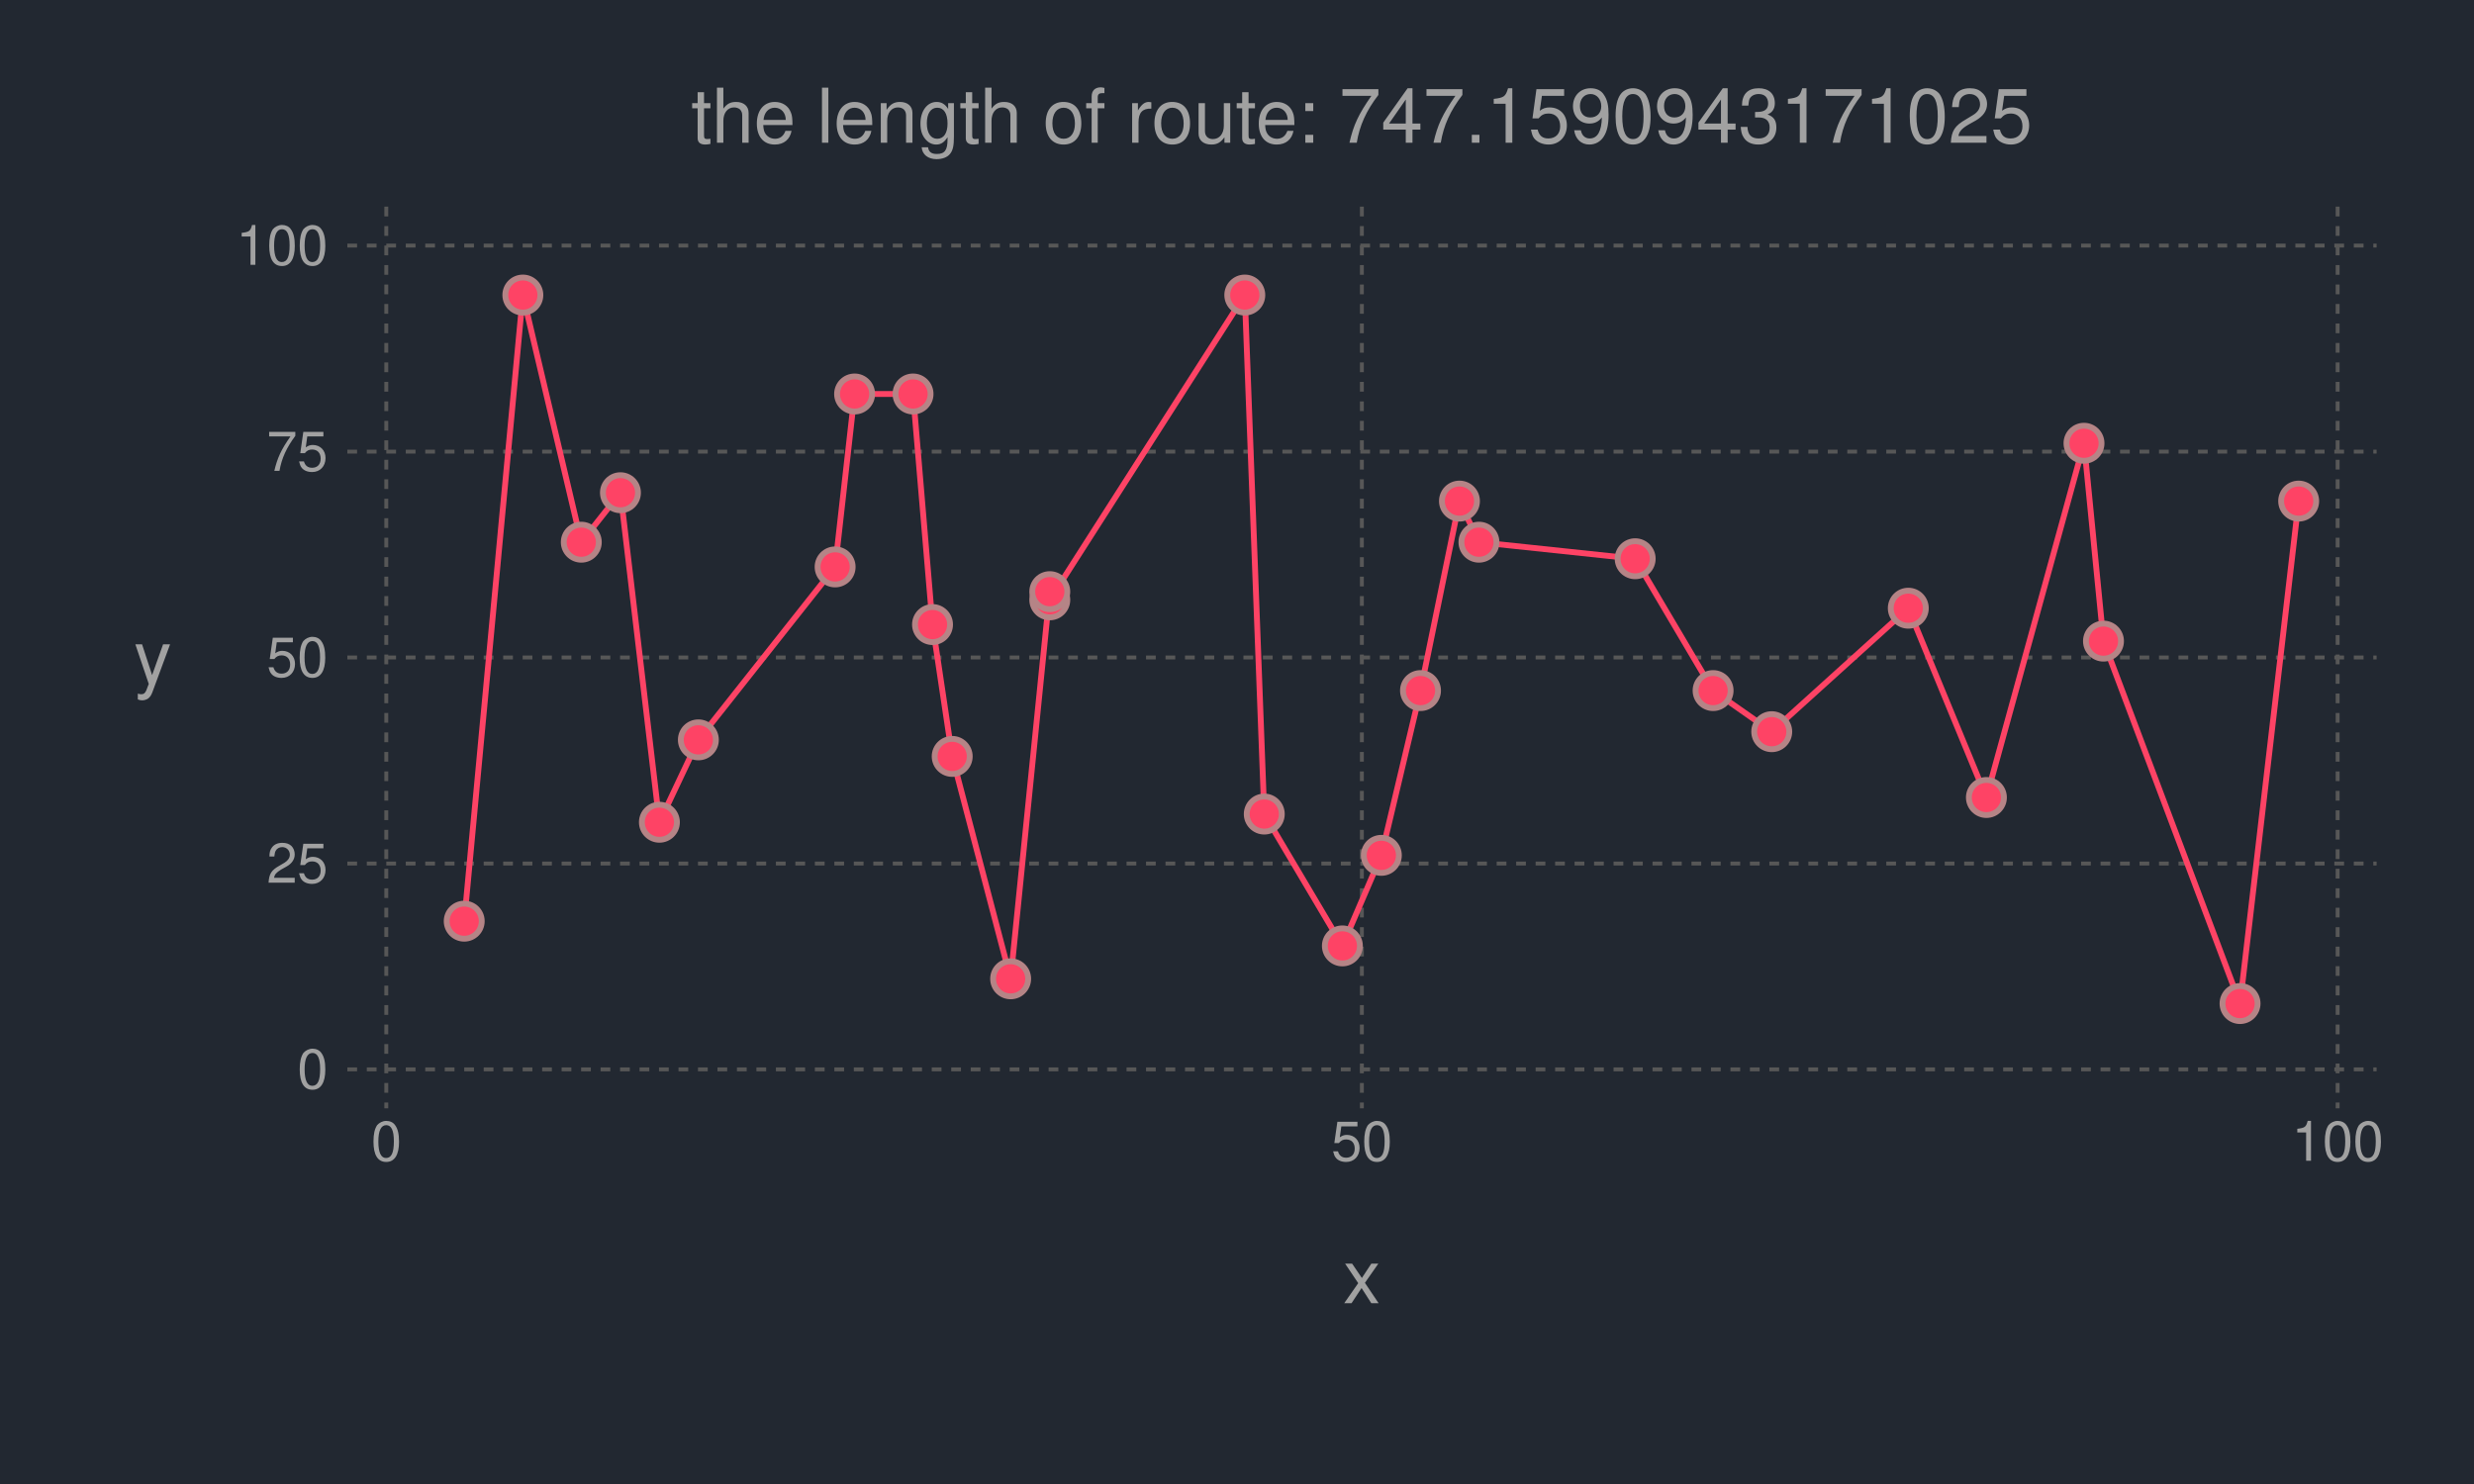
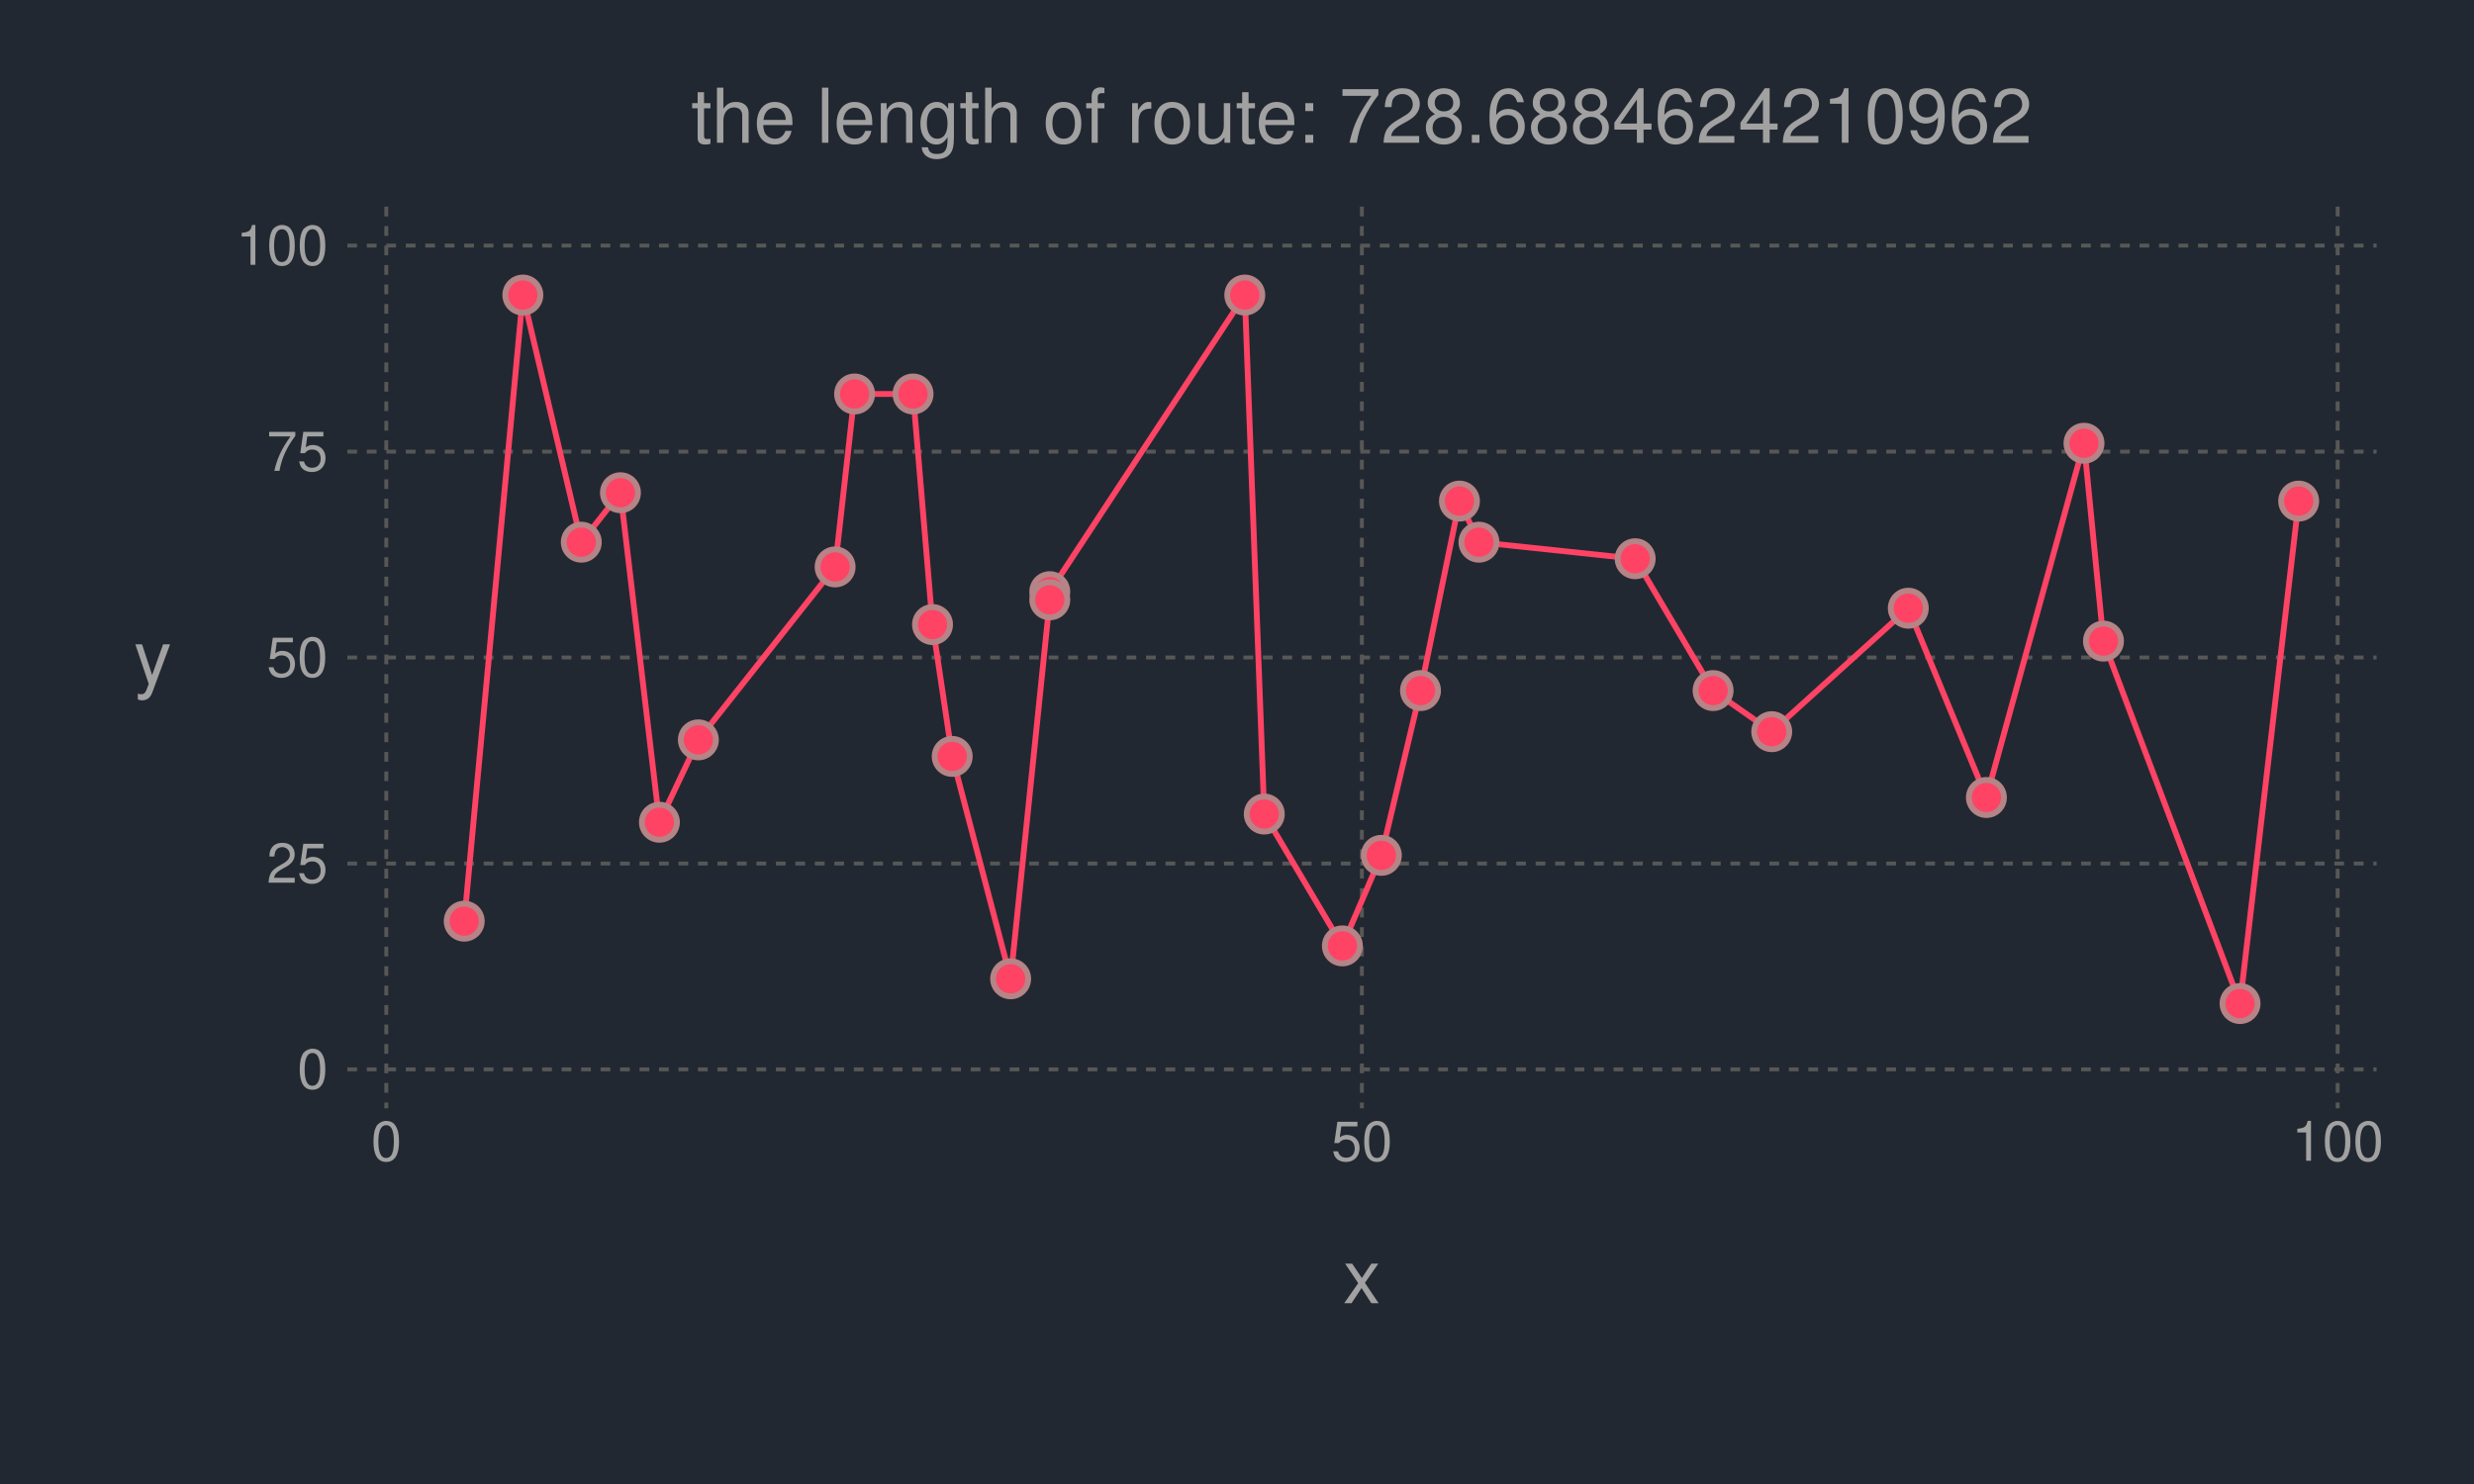
<svg xmlns="http://www.w3.org/2000/svg" xmlns:xlink="http://www.w3.org/1999/xlink" version="1.2" width="127mm" height="76.2mm" viewBox="0 0 127 76.2" stroke="none" fill="#000000" stroke-width="0.3" font-size="3.88">
-   <g stroke="#000000" stroke-opacity="0.000" fill="#222831" id="img-10f3add7-1">
+   <g stroke="#000000" stroke-opacity="0.000" fill="#222831" id="img-902aab6f-1">
    <rect x="0" y="0" width="127" height="76.2" />
  </g>
-   <g class="plotroot xscalable yscalable" id="img-10f3add7-2">
-     <g font-size="3.88" font-family="'PT Sans','Helvetica Neue','Helvetica',sans-serif" fill="#A1A1A1" stroke="#000000" stroke-opacity="0.000" id="img-10f3add7-3">
+   <g class="plotroot xscalable yscalable" id="img-902aab6f-2">
+     <g font-size="3.88" font-family="'PT Sans','Helvetica Neue','Helvetica',sans-serif" fill="#A1A1A1" stroke="#000000" stroke-opacity="0.000" id="img-902aab6f-3">
      <text x="69.91" y="64.59" text-anchor="middle" dy="0.6em">x</text>
    </g>
-     <g class="guide xlabels" font-size="2.82" font-family="'PT Sans Caption','Helvetica Neue','Helvetica',sans-serif" fill="#A1A1A1" id="img-10f3add7-4">
+     <g class="guide xlabels" font-size="2.82" font-family="'PT Sans Caption','Helvetica Neue','Helvetica',sans-serif" fill="#A1A1A1" id="img-902aab6f-4">
      <text x="19.83" y="57.91" text-anchor="middle" dy="0.6em">0</text>
      <text x="69.91" y="57.91" text-anchor="middle" dy="0.6em">50</text>
      <text x="120" y="57.91" text-anchor="middle" dy="0.6em">100</text>
    </g>
-     <g clip-path="url(#img-10f3add7-5)">
-       <g id="img-10f3add7-6">
-         <g pointer-events="visible" opacity="1" fill="#222831" stroke="#000000" stroke-opacity="0.000" class="guide background" id="img-10f3add7-7">
+     <g clip-path="url(#img-902aab6f-5)">
+       <g id="img-902aab6f-6">
+         <g pointer-events="visible" opacity="1" fill="#222831" stroke="#000000" stroke-opacity="0.000" class="guide background" id="img-902aab6f-7">
          <rect x="17.83" y="10.61" width="104.17" height="46.3" />
        </g>
-         <g class="guide ygridlines xfixed" stroke-dasharray="0.5,0.5" stroke-width="0.2" stroke="#575757" id="img-10f3add7-8">
+         <g class="guide ygridlines xfixed" stroke-dasharray="0.5,0.5" stroke-width="0.2" stroke="#575757" id="img-902aab6f-8">
          <path fill="none" d="M17.83,54.91 L 122 54.91" />
          <path fill="none" d="M17.83,44.34 L 122 44.34" />
          <path fill="none" d="M17.83,33.76 L 122 33.76" />
          <path fill="none" d="M17.83,23.19 L 122 23.19" />
          <path fill="none" d="M17.83,12.61 L 122 12.61" />
        </g>
-         <g class="guide xgridlines yfixed" stroke-dasharray="0.5,0.5" stroke-width="0.2" stroke="#575757" id="img-10f3add7-9">
+         <g class="guide xgridlines yfixed" stroke-dasharray="0.5,0.5" stroke-width="0.2" stroke="#575757" id="img-902aab6f-9">
          <path fill="none" d="M19.83,10.61 L 19.83 56.91" />
          <path fill="none" d="M69.91,10.61 L 69.91 56.91" />
          <path fill="none" d="M120,10.61 L 120 56.91" />
        </g>
-         <g class="plotpanel" id="img-10f3add7-10">
-           <g stroke-width="0.3" fill="#000000" fill-opacity="0.000" class="geometry" stroke-dasharray="none" stroke="#FE4365" id="img-10f3add7-11">
-             <path fill="none" d="M23.83,47.3 L 26.84 15.15 29.84 27.84 31.85 25.3 33.85 42.22 35.85 37.99 42.87 29.11 43.87 20.23 46.87 20.23 47.87 32.07 48.88 38.84 51.88 50.26 53.89 30.38 53.89 30.8 63.9 15.15 64.9 41.8 68.91 48.57 70.91 43.92 72.92 35.46 74.92 25.73 75.92 27.84 83.94 28.69 87.94 35.46 90.95 37.57 97.96 31.23 101.97 40.95 106.98 22.76 107.98 32.92 114.99 51.53 118 25.73" />
+         <g class="plotpanel" id="img-902aab6f-10">
+           <g stroke-width="0.3" fill="#000000" fill-opacity="0.000" class="geometry" stroke-dasharray="none" stroke="#FE4365" id="img-902aab6f-11">
+             <path fill="none" d="M23.83,47.3 L 26.84 15.15 29.84 27.84 31.85 25.3 33.85 42.22 35.85 37.99 42.87 29.11 43.87 20.23 46.87 20.23 47.87 32.07 48.88 38.84 51.88 50.26 53.89 30.8 53.89 30.38 63.9 15.15 64.9 41.8 68.91 48.57 70.91 43.92 72.92 35.46 74.92 25.73 75.92 27.84 83.94 28.69 87.94 35.46 90.95 37.57 97.96 31.23 101.97 40.95 106.98 22.76 107.98 32.92 114.99 51.53 118 25.73" />
          </g>
-           <g class="geometry" id="img-10f3add7-12">
-             <g stroke-width="0.3" id="img-10f3add7-13">
-               <g class="color_RGBA{Float32}(0.9960785f0,0.2627451f0,0.39607847f0,1.0f0)" stroke="#B58486" fill="#FE4365" id="img-10f3add7-14">
-                 <use xlink:href="#img-10f3add7-15" x="31.85" y="25.3" />
-               </g>
-               <g class="color_RGBA{Float32}(0.9960785f0,0.2627451f0,0.39607847f0,1.0f0)" stroke="#B58486" fill="#FE4365" id="img-10f3add7-16">
-                 <use xlink:href="#img-10f3add7-17" x="26.84" y="15.15" />
-               </g>
-               <g class="color_RGBA{Float32}(0.9960785f0,0.2627451f0,0.39607847f0,1.0f0)" stroke="#B58486" fill="#FE4365" id="img-10f3add7-18">
-                 <use xlink:href="#img-10f3add7-19" x="53.89" y="30.8" />
-               </g>
-               <g class="color_RGBA{Float32}(0.9960785f0,0.2627451f0,0.39607847f0,1.0f0)" stroke="#B58486" fill="#FE4365" id="img-10f3add7-20">
-                 <use xlink:href="#img-10f3add7-21" x="47.87" y="32.07" />
-               </g>
-               <g class="color_RGBA{Float32}(0.9960785f0,0.2627451f0,0.39607847f0,1.0f0)" stroke="#B58486" fill="#FE4365" id="img-10f3add7-22">
-                 <use xlink:href="#img-10f3add7-23" x="35.85" y="37.99" />
-               </g>
-               <g class="color_RGBA{Float32}(0.9960785f0,0.2627451f0,0.39607847f0,1.0f0)" stroke="#B58486" fill="#FE4365" id="img-10f3add7-24">
-                 <use xlink:href="#img-10f3add7-25" x="42.87" y="29.11" />
-               </g>
-               <g class="color_RGBA{Float32}(0.9960785f0,0.2627451f0,0.39607847f0,1.0f0)" stroke="#B58486" fill="#FE4365" id="img-10f3add7-26">
-                 <use xlink:href="#img-10f3add7-27" x="29.84" y="27.84" />
-               </g>
-               <g class="color_RGBA{Float32}(0.9960785f0,0.2627451f0,0.39607847f0,1.0f0)" stroke="#B58486" fill="#FE4365" id="img-10f3add7-28">
-                 <use xlink:href="#img-10f3add7-29" x="23.83" y="47.3" />
-               </g>
-               <g class="color_RGBA{Float32}(0.9960785f0,0.2627451f0,0.39607847f0,1.0f0)" stroke="#B58486" fill="#FE4365" id="img-10f3add7-30">
-                 <use xlink:href="#img-10f3add7-31" x="48.88" y="38.84" />
-               </g>
-               <g class="color_RGBA{Float32}(0.9960785f0,0.2627451f0,0.39607847f0,1.0f0)" stroke="#B58486" fill="#FE4365" id="img-10f3add7-32">
-                 <use xlink:href="#img-10f3add7-33" x="64.9" y="41.8" />
-               </g>
-               <g class="color_RGBA{Float32}(0.9960785f0,0.2627451f0,0.39607847f0,1.0f0)" stroke="#B58486" fill="#FE4365" id="img-10f3add7-34">
-                 <use xlink:href="#img-10f3add7-35" x="107.98" y="32.92" />
-               </g>
-               <g class="color_RGBA{Float32}(0.9960785f0,0.2627451f0,0.39607847f0,1.0f0)" stroke="#B58486" fill="#FE4365" id="img-10f3add7-36">
-                 <use xlink:href="#img-10f3add7-37" x="118" y="25.73" />
-               </g>
-               <g class="color_RGBA{Float32}(0.9960785f0,0.2627451f0,0.39607847f0,1.0f0)" stroke="#B58486" fill="#FE4365" id="img-10f3add7-38">
-                 <use xlink:href="#img-10f3add7-39" x="106.98" y="22.76" />
-               </g>
-               <g class="color_RGBA{Float32}(0.9960785f0,0.2627451f0,0.39607847f0,1.0f0)" stroke="#B58486" fill="#FE4365" id="img-10f3add7-40">
-                 <use xlink:href="#img-10f3add7-41" x="83.94" y="28.69" />
-               </g>
-               <g class="color_RGBA{Float32}(0.9960785f0,0.2627451f0,0.39607847f0,1.0f0)" stroke="#B58486" fill="#FE4365" id="img-10f3add7-42">
-                 <use xlink:href="#img-10f3add7-43" x="74.92" y="25.73" />
-               </g>
-               <g class="color_RGBA{Float32}(0.9960785f0,0.2627451f0,0.39607847f0,1.0f0)" stroke="#B58486" fill="#FE4365" id="img-10f3add7-44">
-                 <use xlink:href="#img-10f3add7-45" x="75.92" y="27.84" />
-               </g>
-               <g class="color_RGBA{Float32}(0.9960785f0,0.2627451f0,0.39607847f0,1.0f0)" stroke="#B58486" fill="#FE4365" id="img-10f3add7-46">
-                 <use xlink:href="#img-10f3add7-47" x="87.94" y="35.46" />
-               </g>
-               <g class="color_RGBA{Float32}(0.9960785f0,0.2627451f0,0.39607847f0,1.0f0)" stroke="#B58486" fill="#FE4365" id="img-10f3add7-48">
-                 <use xlink:href="#img-10f3add7-49" x="90.95" y="37.57" />
-               </g>
-               <g class="color_RGBA{Float32}(0.9960785f0,0.2627451f0,0.39607847f0,1.0f0)" stroke="#B58486" fill="#FE4365" id="img-10f3add7-50">
-                 <use xlink:href="#img-10f3add7-51" x="97.96" y="31.23" />
-               </g>
-               <g class="color_RGBA{Float32}(0.9960785f0,0.2627451f0,0.39607847f0,1.0f0)" stroke="#B58486" fill="#FE4365" id="img-10f3add7-52">
-                 <use xlink:href="#img-10f3add7-53" x="101.97" y="40.95" />
-               </g>
-               <g class="color_RGBA{Float32}(0.9960785f0,0.2627451f0,0.39607847f0,1.0f0)" stroke="#B58486" fill="#FE4365" id="img-10f3add7-54">
-                 <use xlink:href="#img-10f3add7-55" x="114.99" y="51.53" />
-               </g>
-               <g class="color_RGBA{Float32}(0.9960785f0,0.2627451f0,0.39607847f0,1.0f0)" stroke="#B58486" fill="#FE4365" id="img-10f3add7-56">
-                 <use xlink:href="#img-10f3add7-57" x="70.91" y="43.92" />
-               </g>
-               <g class="color_RGBA{Float32}(0.9960785f0,0.2627451f0,0.39607847f0,1.0f0)" stroke="#B58486" fill="#FE4365" id="img-10f3add7-58">
-                 <use xlink:href="#img-10f3add7-59" x="68.91" y="48.57" />
-               </g>
-               <g class="color_RGBA{Float32}(0.9960785f0,0.2627451f0,0.39607847f0,1.0f0)" stroke="#B58486" fill="#FE4365" id="img-10f3add7-60">
-                 <use xlink:href="#img-10f3add7-61" x="43.87" y="20.23" />
-               </g>
-               <g class="color_RGBA{Float32}(0.9960785f0,0.2627451f0,0.39607847f0,1.0f0)" stroke="#B58486" fill="#FE4365" id="img-10f3add7-62">
-                 <use xlink:href="#img-10f3add7-63" x="63.9" y="15.15" />
-               </g>
-               <g class="color_RGBA{Float32}(0.9960785f0,0.2627451f0,0.39607847f0,1.0f0)" stroke="#B58486" fill="#FE4365" id="img-10f3add7-64">
-                 <use xlink:href="#img-10f3add7-65" x="46.87" y="20.23" />
-               </g>
-               <g class="color_RGBA{Float32}(0.9960785f0,0.2627451f0,0.39607847f0,1.0f0)" stroke="#B58486" fill="#FE4365" id="img-10f3add7-66">
-                 <use xlink:href="#img-10f3add7-67" x="53.89" y="30.38" />
-               </g>
-               <g class="color_RGBA{Float32}(0.9960785f0,0.2627451f0,0.39607847f0,1.0f0)" stroke="#B58486" fill="#FE4365" id="img-10f3add7-68">
-                 <use xlink:href="#img-10f3add7-69" x="33.85" y="42.22" />
-               </g>
-               <g class="color_RGBA{Float32}(0.9960785f0,0.2627451f0,0.39607847f0,1.0f0)" stroke="#B58486" fill="#FE4365" id="img-10f3add7-70">
-                 <use xlink:href="#img-10f3add7-71" x="51.88" y="50.26" />
-               </g>
-               <g class="color_RGBA{Float32}(0.9960785f0,0.2627451f0,0.39607847f0,1.0f0)" stroke="#B58486" fill="#FE4365" id="img-10f3add7-72">
-                 <use xlink:href="#img-10f3add7-73" x="72.92" y="35.46" />
+           <g class="geometry" id="img-902aab6f-12">
+             <g stroke-width="0.3" id="img-902aab6f-13">
+               <g class="color_RGBA{Float32}(0.9960785f0,0.2627451f0,0.39607847f0,1.0f0)" stroke="#B58486" fill="#FE4365" id="img-902aab6f-14">
+                 <use xlink:href="#img-902aab6f-15" x="33.85" y="42.22" />
+               </g>
+               <g class="color_RGBA{Float32}(0.9960785f0,0.2627451f0,0.39607847f0,1.0f0)" stroke="#B58486" fill="#FE4365" id="img-902aab6f-16">
+                 <use xlink:href="#img-902aab6f-17" x="23.83" y="47.3" />
+               </g>
+               <g class="color_RGBA{Float32}(0.9960785f0,0.2627451f0,0.39607847f0,1.0f0)" stroke="#B58486" fill="#FE4365" id="img-902aab6f-18">
+                 <use xlink:href="#img-902aab6f-19" x="70.91" y="43.92" />
+               </g>
+               <g class="color_RGBA{Float32}(0.9960785f0,0.2627451f0,0.39607847f0,1.0f0)" stroke="#B58486" fill="#FE4365" id="img-902aab6f-20">
+                 <use xlink:href="#img-902aab6f-21" x="101.97" y="40.95" />
+               </g>
+               <g class="color_RGBA{Float32}(0.9960785f0,0.2627451f0,0.39607847f0,1.0f0)" stroke="#B58486" fill="#FE4365" id="img-902aab6f-22">
+                 <use xlink:href="#img-902aab6f-23" x="114.99" y="51.53" />
+               </g>
+               <g class="color_RGBA{Float32}(0.9960785f0,0.2627451f0,0.39607847f0,1.0f0)" stroke="#B58486" fill="#FE4365" id="img-902aab6f-24">
+                 <use xlink:href="#img-902aab6f-25" x="107.98" y="32.92" />
+               </g>
+               <g class="color_RGBA{Float32}(0.9960785f0,0.2627451f0,0.39607847f0,1.0f0)" stroke="#B58486" fill="#FE4365" id="img-902aab6f-26">
+                 <use xlink:href="#img-902aab6f-27" x="118" y="25.73" />
+               </g>
+               <g class="color_RGBA{Float32}(0.9960785f0,0.2627451f0,0.39607847f0,1.0f0)" stroke="#B58486" fill="#FE4365" id="img-902aab6f-28">
+                 <use xlink:href="#img-902aab6f-29" x="106.98" y="22.76" />
+               </g>
+               <g class="color_RGBA{Float32}(0.9960785f0,0.2627451f0,0.39607847f0,1.0f0)" stroke="#B58486" fill="#FE4365" id="img-902aab6f-30">
+                 <use xlink:href="#img-902aab6f-31" x="63.9" y="15.15" />
+               </g>
+               <g class="color_RGBA{Float32}(0.9960785f0,0.2627451f0,0.39607847f0,1.0f0)" stroke="#B58486" fill="#FE4365" id="img-902aab6f-32">
+                 <use xlink:href="#img-902aab6f-33" x="72.92" y="35.46" />
+               </g>
+               <g class="color_RGBA{Float32}(0.9960785f0,0.2627451f0,0.39607847f0,1.0f0)" stroke="#B58486" fill="#FE4365" id="img-902aab6f-34">
+                 <use xlink:href="#img-902aab6f-35" x="97.96" y="31.23" />
+               </g>
+               <g class="color_RGBA{Float32}(0.9960785f0,0.2627451f0,0.39607847f0,1.0f0)" stroke="#B58486" fill="#FE4365" id="img-902aab6f-36">
+                 <use xlink:href="#img-902aab6f-37" x="87.94" y="35.46" />
+               </g>
+               <g class="color_RGBA{Float32}(0.9960785f0,0.2627451f0,0.39607847f0,1.0f0)" stroke="#B58486" fill="#FE4365" id="img-902aab6f-38">
+                 <use xlink:href="#img-902aab6f-39" x="90.95" y="37.57" />
+               </g>
+               <g class="color_RGBA{Float32}(0.9960785f0,0.2627451f0,0.39607847f0,1.0f0)" stroke="#B58486" fill="#FE4365" id="img-902aab6f-40">
+                 <use xlink:href="#img-902aab6f-41" x="68.91" y="48.57" />
+               </g>
+               <g class="color_RGBA{Float32}(0.9960785f0,0.2627451f0,0.39607847f0,1.0f0)" stroke="#B58486" fill="#FE4365" id="img-902aab6f-42">
+                 <use xlink:href="#img-902aab6f-43" x="51.88" y="50.26" />
+               </g>
+               <g class="color_RGBA{Float32}(0.9960785f0,0.2627451f0,0.39607847f0,1.0f0)" stroke="#B58486" fill="#FE4365" id="img-902aab6f-44">
+                 <use xlink:href="#img-902aab6f-45" x="53.89" y="30.38" />
+               </g>
+               <g class="color_RGBA{Float32}(0.9960785f0,0.2627451f0,0.39607847f0,1.0f0)" stroke="#B58486" fill="#FE4365" id="img-902aab6f-46">
+                 <use xlink:href="#img-902aab6f-47" x="29.84" y="27.84" />
+               </g>
+               <g class="color_RGBA{Float32}(0.9960785f0,0.2627451f0,0.39607847f0,1.0f0)" stroke="#B58486" fill="#FE4365" id="img-902aab6f-48">
+                 <use xlink:href="#img-902aab6f-49" x="42.87" y="29.11" />
+               </g>
+               <g class="color_RGBA{Float32}(0.9960785f0,0.2627451f0,0.39607847f0,1.0f0)" stroke="#B58486" fill="#FE4365" id="img-902aab6f-50">
+                 <use xlink:href="#img-902aab6f-51" x="83.94" y="28.69" />
+               </g>
+               <g class="color_RGBA{Float32}(0.9960785f0,0.2627451f0,0.39607847f0,1.0f0)" stroke="#B58486" fill="#FE4365" id="img-902aab6f-52">
+                 <use xlink:href="#img-902aab6f-53" x="75.92" y="27.84" />
+               </g>
+               <g class="color_RGBA{Float32}(0.9960785f0,0.2627451f0,0.39607847f0,1.0f0)" stroke="#B58486" fill="#FE4365" id="img-902aab6f-54">
+                 <use xlink:href="#img-902aab6f-55" x="74.92" y="25.73" />
+               </g>
+               <g class="color_RGBA{Float32}(0.9960785f0,0.2627451f0,0.39607847f0,1.0f0)" stroke="#B58486" fill="#FE4365" id="img-902aab6f-56">
+                 <use xlink:href="#img-902aab6f-57" x="48.88" y="38.84" />
+               </g>
+               <g class="color_RGBA{Float32}(0.9960785f0,0.2627451f0,0.39607847f0,1.0f0)" stroke="#B58486" fill="#FE4365" id="img-902aab6f-58">
+                 <use xlink:href="#img-902aab6f-59" x="64.9" y="41.8" />
+               </g>
+               <g class="color_RGBA{Float32}(0.9960785f0,0.2627451f0,0.39607847f0,1.0f0)" stroke="#B58486" fill="#FE4365" id="img-902aab6f-60">
+                 <use xlink:href="#img-902aab6f-61" x="35.85" y="37.99" />
+               </g>
+               <g class="color_RGBA{Float32}(0.9960785f0,0.2627451f0,0.39607847f0,1.0f0)" stroke="#B58486" fill="#FE4365" id="img-902aab6f-62">
+                 <use xlink:href="#img-902aab6f-63" x="53.89" y="30.8" />
+               </g>
+               <g class="color_RGBA{Float32}(0.9960785f0,0.2627451f0,0.39607847f0,1.0f0)" stroke="#B58486" fill="#FE4365" id="img-902aab6f-64">
+                 <use xlink:href="#img-902aab6f-65" x="47.87" y="32.07" />
+               </g>
+               <g class="color_RGBA{Float32}(0.9960785f0,0.2627451f0,0.39607847f0,1.0f0)" stroke="#B58486" fill="#FE4365" id="img-902aab6f-66">
+                 <use xlink:href="#img-902aab6f-67" x="43.87" y="20.23" />
+               </g>
+               <g class="color_RGBA{Float32}(0.9960785f0,0.2627451f0,0.39607847f0,1.0f0)" stroke="#B58486" fill="#FE4365" id="img-902aab6f-68">
+                 <use xlink:href="#img-902aab6f-69" x="46.87" y="20.23" />
+               </g>
+               <g class="color_RGBA{Float32}(0.9960785f0,0.2627451f0,0.39607847f0,1.0f0)" stroke="#B58486" fill="#FE4365" id="img-902aab6f-70">
+                 <use xlink:href="#img-902aab6f-71" x="31.85" y="25.3" />
+               </g>
+               <g class="color_RGBA{Float32}(0.9960785f0,0.2627451f0,0.39607847f0,1.0f0)" stroke="#B58486" fill="#FE4365" id="img-902aab6f-72">
+                 <use xlink:href="#img-902aab6f-73" x="26.84" y="15.15" />
              </g>
            </g>
          </g>
        </g>
      </g>
    </g>
-     <g class="guide ylabels" font-size="2.82" font-family="'PT Sans Caption','Helvetica Neue','Helvetica',sans-serif" fill="#A1A1A1" id="img-10f3add7-74">
+     <g class="guide ylabels" font-size="2.82" font-family="'PT Sans Caption','Helvetica Neue','Helvetica',sans-serif" fill="#A1A1A1" id="img-902aab6f-74">
      <text x="16.83" y="54.91" text-anchor="end" dy="0.35em">0</text>
      <text x="16.83" y="44.34" text-anchor="end" dy="0.35em">25</text>
      <text x="16.83" y="33.76" text-anchor="end" dy="0.35em">50</text>
      <text x="16.83" y="23.19" text-anchor="end" dy="0.35em">75</text>
      <text x="16.83" y="12.61" text-anchor="end" dy="0.35em">100</text>
    </g>
-     <g font-size="3.88" font-family="'PT Sans','Helvetica Neue','Helvetica',sans-serif" fill="#A1A1A1" stroke="#000000" stroke-opacity="0.000" id="img-10f3add7-75">
+     <g font-size="3.88" font-family="'PT Sans','Helvetica Neue','Helvetica',sans-serif" fill="#A1A1A1" stroke="#000000" stroke-opacity="0.000" id="img-902aab6f-75">
      <text x="8.81" y="33.76" text-anchor="end" dy="0.35em">y</text>
    </g>
-     <g font-size="3.88" font-family="'PT Sans','Helvetica Neue','Helvetica',sans-serif" fill="#A1A1A1" stroke="#000000" stroke-opacity="0.000" id="img-10f3add7-76">
-       <text x="69.91" y="5" text-anchor="middle" dy="0.6em">the length of route: 747.1590943171025</text>
+     <g font-size="3.88" font-family="'PT Sans','Helvetica Neue','Helvetica',sans-serif" fill="#A1A1A1" stroke="#000000" stroke-opacity="0.000" id="img-902aab6f-76">
+       <text x="69.91" y="5" text-anchor="middle" dy="0.6em">the length of route: 728.6884624210962</text>
    </g>
  </g>
  <defs>
-     <clipPath id="img-10f3add7-5">
+     <clipPath id="img-902aab6f-5">
      <path d="M17.83,10.61 L 122 10.61 122 56.91 17.83 56.91" />
    </clipPath>
-     <g id="img-10f3add7-15">
-       <circle cx="0" cy="0" r="0.9" />
-     </g>
-     <g id="img-10f3add7-17">
-       <circle cx="0" cy="0" r="0.9" />
-     </g>
-     <g id="img-10f3add7-19">
-       <circle cx="0" cy="0" r="0.9" />
-     </g>
-     <g id="img-10f3add7-21">
-       <circle cx="0" cy="0" r="0.9" />
-     </g>
-     <g id="img-10f3add7-23">
-       <circle cx="0" cy="0" r="0.9" />
-     </g>
-     <g id="img-10f3add7-25">
-       <circle cx="0" cy="0" r="0.9" />
-     </g>
-     <g id="img-10f3add7-27">
-       <circle cx="0" cy="0" r="0.9" />
-     </g>
-     <g id="img-10f3add7-29">
-       <circle cx="0" cy="0" r="0.9" />
-     </g>
-     <g id="img-10f3add7-31">
-       <circle cx="0" cy="0" r="0.9" />
-     </g>
-     <g id="img-10f3add7-33">
-       <circle cx="0" cy="0" r="0.9" />
-     </g>
-     <g id="img-10f3add7-35">
-       <circle cx="0" cy="0" r="0.9" />
-     </g>
-     <g id="img-10f3add7-37">
-       <circle cx="0" cy="0" r="0.9" />
-     </g>
-     <g id="img-10f3add7-39">
-       <circle cx="0" cy="0" r="0.9" />
-     </g>
-     <g id="img-10f3add7-41">
-       <circle cx="0" cy="0" r="0.9" />
-     </g>
-     <g id="img-10f3add7-43">
-       <circle cx="0" cy="0" r="0.9" />
-     </g>
-     <g id="img-10f3add7-45">
-       <circle cx="0" cy="0" r="0.9" />
-     </g>
-     <g id="img-10f3add7-47">
-       <circle cx="0" cy="0" r="0.9" />
-     </g>
-     <g id="img-10f3add7-49">
-       <circle cx="0" cy="0" r="0.9" />
-     </g>
-     <g id="img-10f3add7-51">
-       <circle cx="0" cy="0" r="0.9" />
-     </g>
-     <g id="img-10f3add7-53">
-       <circle cx="0" cy="0" r="0.9" />
-     </g>
-     <g id="img-10f3add7-55">
-       <circle cx="0" cy="0" r="0.9" />
-     </g>
-     <g id="img-10f3add7-57">
-       <circle cx="0" cy="0" r="0.9" />
-     </g>
-     <g id="img-10f3add7-59">
-       <circle cx="0" cy="0" r="0.9" />
-     </g>
-     <g id="img-10f3add7-61">
-       <circle cx="0" cy="0" r="0.9" />
-     </g>
-     <g id="img-10f3add7-63">
-       <circle cx="0" cy="0" r="0.9" />
-     </g>
-     <g id="img-10f3add7-65">
-       <circle cx="0" cy="0" r="0.9" />
-     </g>
-     <g id="img-10f3add7-67">
-       <circle cx="0" cy="0" r="0.9" />
-     </g>
-     <g id="img-10f3add7-69">
-       <circle cx="0" cy="0" r="0.9" />
-     </g>
-     <g id="img-10f3add7-71">
-       <circle cx="0" cy="0" r="0.9" />
-     </g>
-     <g id="img-10f3add7-73">
+     <g id="img-902aab6f-15">
+       <circle cx="0" cy="0" r="0.9" />
+     </g>
+     <g id="img-902aab6f-17">
+       <circle cx="0" cy="0" r="0.9" />
+     </g>
+     <g id="img-902aab6f-19">
+       <circle cx="0" cy="0" r="0.9" />
+     </g>
+     <g id="img-902aab6f-21">
+       <circle cx="0" cy="0" r="0.9" />
+     </g>
+     <g id="img-902aab6f-23">
+       <circle cx="0" cy="0" r="0.9" />
+     </g>
+     <g id="img-902aab6f-25">
+       <circle cx="0" cy="0" r="0.9" />
+     </g>
+     <g id="img-902aab6f-27">
+       <circle cx="0" cy="0" r="0.9" />
+     </g>
+     <g id="img-902aab6f-29">
+       <circle cx="0" cy="0" r="0.9" />
+     </g>
+     <g id="img-902aab6f-31">
+       <circle cx="0" cy="0" r="0.9" />
+     </g>
+     <g id="img-902aab6f-33">
+       <circle cx="0" cy="0" r="0.9" />
+     </g>
+     <g id="img-902aab6f-35">
+       <circle cx="0" cy="0" r="0.9" />
+     </g>
+     <g id="img-902aab6f-37">
+       <circle cx="0" cy="0" r="0.9" />
+     </g>
+     <g id="img-902aab6f-39">
+       <circle cx="0" cy="0" r="0.9" />
+     </g>
+     <g id="img-902aab6f-41">
+       <circle cx="0" cy="0" r="0.9" />
+     </g>
+     <g id="img-902aab6f-43">
+       <circle cx="0" cy="0" r="0.9" />
+     </g>
+     <g id="img-902aab6f-45">
+       <circle cx="0" cy="0" r="0.9" />
+     </g>
+     <g id="img-902aab6f-47">
+       <circle cx="0" cy="0" r="0.9" />
+     </g>
+     <g id="img-902aab6f-49">
+       <circle cx="0" cy="0" r="0.9" />
+     </g>
+     <g id="img-902aab6f-51">
+       <circle cx="0" cy="0" r="0.9" />
+     </g>
+     <g id="img-902aab6f-53">
+       <circle cx="0" cy="0" r="0.9" />
+     </g>
+     <g id="img-902aab6f-55">
+       <circle cx="0" cy="0" r="0.9" />
+     </g>
+     <g id="img-902aab6f-57">
+       <circle cx="0" cy="0" r="0.9" />
+     </g>
+     <g id="img-902aab6f-59">
+       <circle cx="0" cy="0" r="0.9" />
+     </g>
+     <g id="img-902aab6f-61">
+       <circle cx="0" cy="0" r="0.9" />
+     </g>
+     <g id="img-902aab6f-63">
+       <circle cx="0" cy="0" r="0.9" />
+     </g>
+     <g id="img-902aab6f-65">
+       <circle cx="0" cy="0" r="0.9" />
+     </g>
+     <g id="img-902aab6f-67">
+       <circle cx="0" cy="0" r="0.9" />
+     </g>
+     <g id="img-902aab6f-69">
+       <circle cx="0" cy="0" r="0.9" />
+     </g>
+     <g id="img-902aab6f-71">
+       <circle cx="0" cy="0" r="0.9" />
+     </g>
+     <g id="img-902aab6f-73">
      <circle cx="0" cy="0" r="0.9" />
    </g>
  </defs>
</svg>
